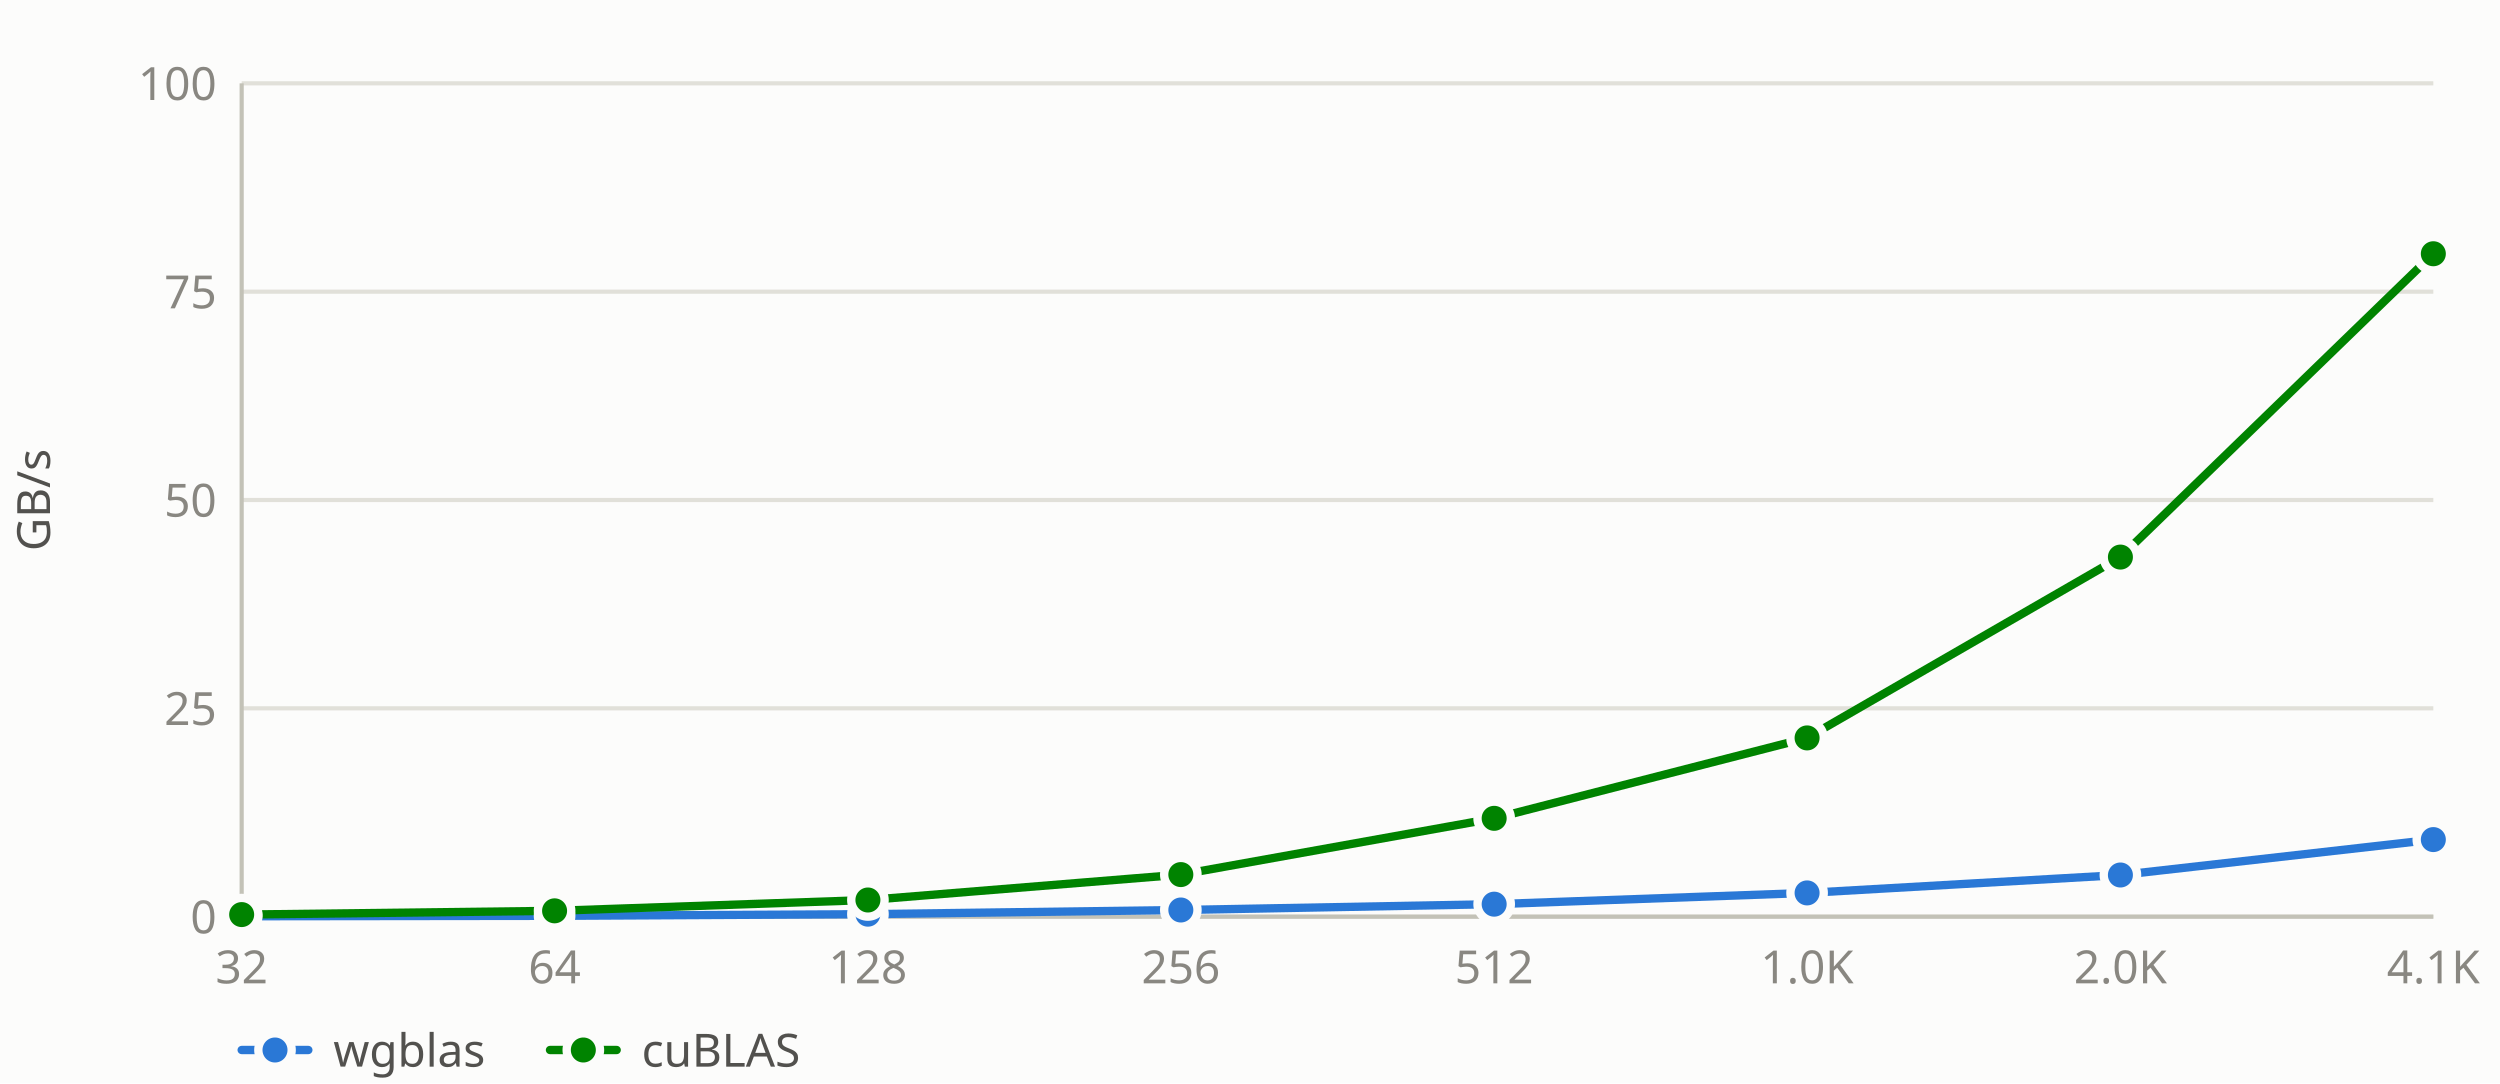
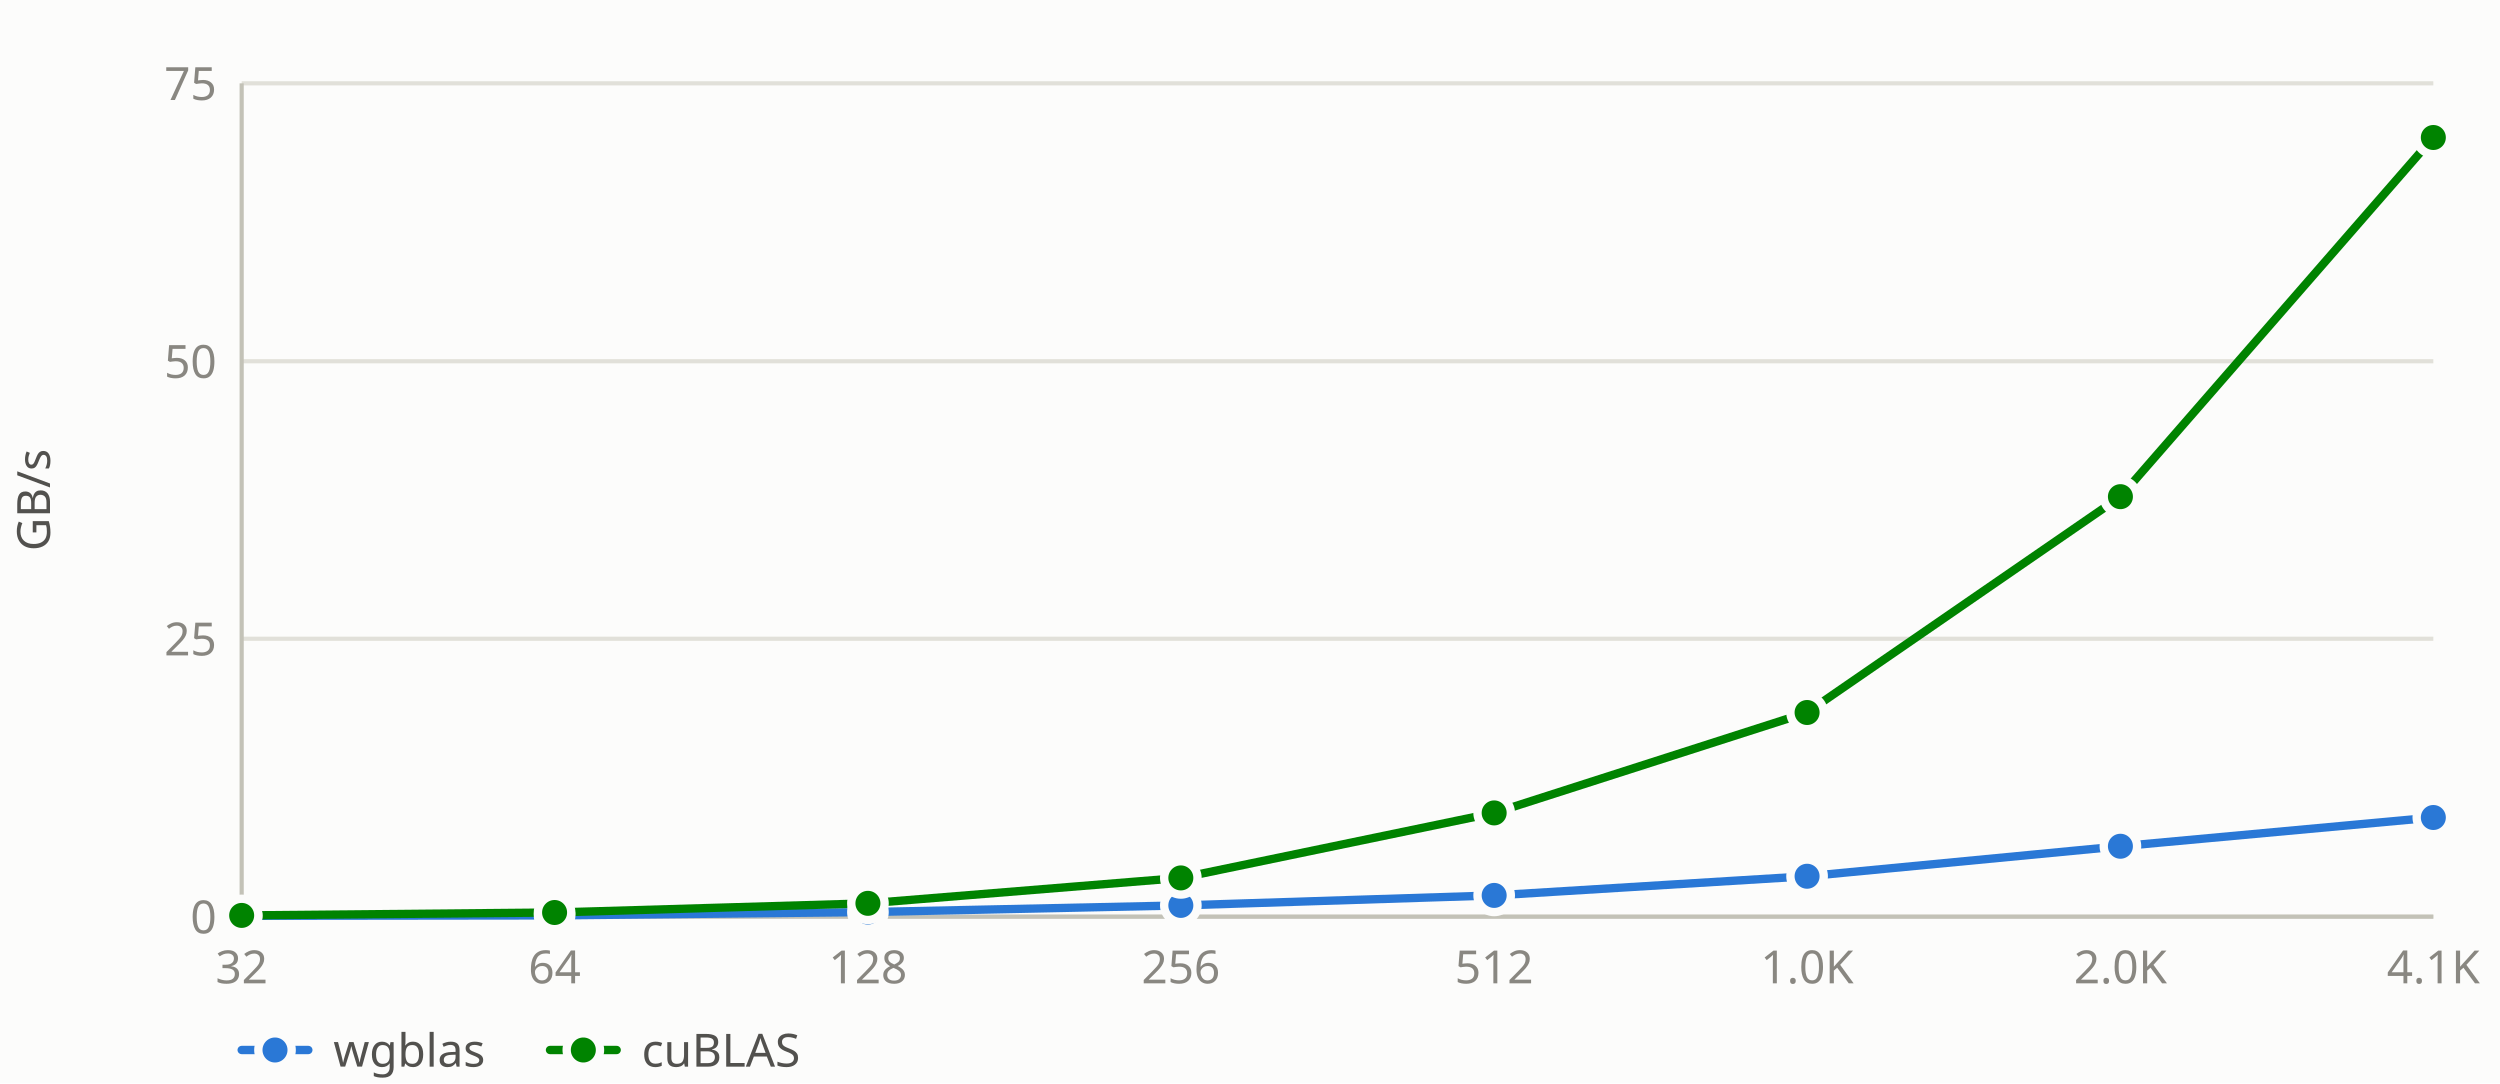
<svg xmlns="http://www.w3.org/2000/svg" id="bc-strsv-default-nvidia_geforce_gtx_1650-gbs" viewBox="0 0 600 260" width="600" height="260" role="img" aria-label="GB/s vs n">
  <style>#bc-strsv-default-nvidia_geforce_gtx_1650-gbs .bg{fill:#fcfcfb}#bc-strsv-default-nvidia_geforce_gtx_1650-gbs .gr{stroke:#e1e0d9;stroke-width:1;fill:none}#bc-strsv-default-nvidia_geforce_gtx_1650-gbs .ax{stroke:#c3c2b7;stroke-width:1;fill:none}#bc-strsv-default-nvidia_geforce_gtx_1650-gbs .at{fill:#898781;font:11px/1 system-ui,sans-serif}#bc-strsv-default-nvidia_geforce_gtx_1650-gbs .lt{fill:#52514e;font:11px/1 system-ui,sans-serif}#bc-strsv-default-nvidia_geforce_gtx_1650-gbs .ln1{stroke:#2a78d6;fill:none;stroke-width:2;stroke-linejoin:round;stroke-linecap:round}#bc-strsv-default-nvidia_geforce_gtx_1650-gbs .mk1{fill:#2a78d6;stroke:#fcfcfb;stroke-width:2}#bc-strsv-default-nvidia_geforce_gtx_1650-gbs .ln2{stroke:#008300;fill:none;stroke-width:2;stroke-linejoin:round;stroke-linecap:round}#bc-strsv-default-nvidia_geforce_gtx_1650-gbs .mk2{fill:#008300;stroke:#fcfcfb;stroke-width:2}@media(prefers-color-scheme:dark){#bc-strsv-default-nvidia_geforce_gtx_1650-gbs .bg{fill:#1a1a19}#bc-strsv-default-nvidia_geforce_gtx_1650-gbs .gr{stroke:#2c2c2a}#bc-strsv-default-nvidia_geforce_gtx_1650-gbs .ax{stroke:#383835}#bc-strsv-default-nvidia_geforce_gtx_1650-gbs .at{fill:#898781}#bc-strsv-default-nvidia_geforce_gtx_1650-gbs .lt{fill:#c3c2b7}#bc-strsv-default-nvidia_geforce_gtx_1650-gbs .ln1{stroke:#3987e5}#bc-strsv-default-nvidia_geforce_gtx_1650-gbs .mk1{fill:#3987e5;stroke:#1a1a19}#bc-strsv-default-nvidia_geforce_gtx_1650-gbs .ln2{stroke:#008300}#bc-strsv-default-nvidia_geforce_gtx_1650-gbs .mk2{fill:#008300;stroke:#1a1a19}}:root[data-theme=dark] #bc-strsv-default-nvidia_geforce_gtx_1650-gbs .bg{fill:#1a1a19}:root[data-theme=dark] #bc-strsv-default-nvidia_geforce_gtx_1650-gbs .gr{stroke:#2c2c2a}:root[data-theme=dark] #bc-strsv-default-nvidia_geforce_gtx_1650-gbs .ax{stroke:#383835}:root[data-theme=dark] #bc-strsv-default-nvidia_geforce_gtx_1650-gbs .lt{fill:#c3c2b7}:root[data-theme=dark] #bc-strsv-default-nvidia_geforce_gtx_1650-gbs .ln1{stroke:#3987e5}:root[data-theme=dark] #bc-strsv-default-nvidia_geforce_gtx_1650-gbs .mk1{fill:#3987e5;stroke:#1a1a19}:root[data-theme=dark] #bc-strsv-default-nvidia_geforce_gtx_1650-gbs .mk2{stroke:#1a1a19}</style>
  <rect class="bg" width="600" height="260" />
  <line class="gr" x1="58" y1="220.0" x2="584" y2="220.0" />
-   <line class="gr" x1="58" y1="170.0" x2="584" y2="170.0" />
-   <line class="gr" x1="58" y1="120.0" x2="584" y2="120.0" />
-   <line class="gr" x1="58" y1="70.0" x2="584" y2="70.0" />
+   <line class="gr" x1="58" y1="153.3" x2="584" y2="153.3" />
+   <line class="gr" x1="58" y1="86.7" x2="584" y2="86.7" />
  <line class="gr" x1="58" y1="20.0" x2="584" y2="20.0" />
  <line class="ax" x1="58" y1="20" x2="58" y2="220" />
  <line class="ax" x1="58" y1="220" x2="584" y2="220" />
  <text class="at" x="52" y="224.0" text-anchor="end">0</text>
-   <text class="at" x="52" y="174.0" text-anchor="end">25</text>
-   <text class="at" x="52" y="124.0" text-anchor="end">50</text>
-   <text class="at" x="52" y="74.0" text-anchor="end">75</text>
-   <text class="at" x="52" y="24.0" text-anchor="end">100</text>
+   <text class="at" x="52" y="157.3" text-anchor="end">25</text>
+   <text class="at" x="52" y="90.7" text-anchor="end">50</text>
+   <text class="at" x="52" y="24.0" text-anchor="end">75</text>
  <text class="lt" x="12" y="120.0" text-anchor="middle" transform="rotate(-90 12 120.0)">GB/s</text>
  <text class="at" x="58.0" y="236" text-anchor="middle">32</text>
  <text class="at" x="133.1" y="236" text-anchor="middle">64</text>
  <text class="at" x="208.3" y="236" text-anchor="middle">128</text>
  <text class="at" x="283.4" y="236" text-anchor="middle">256</text>
  <text class="at" x="358.6" y="236" text-anchor="middle">512</text>
  <text class="at" x="433.7" y="236" text-anchor="middle">1.0K</text>
  <text class="at" x="508.9" y="236" text-anchor="middle">2.0K</text>
  <text class="at" x="584.0" y="236" text-anchor="middle">4.1K</text>
-   <polyline class="ln1" points="58.0,219.9 133.1,219.8 208.3,219.4 283.4,218.4 358.6,217.0 433.7,214.3 508.9,210.0 584.0,201.5" />
-   <polyline class="ln2" points="58.0,219.5 133.1,218.6 208.3,216.0 283.4,209.9 358.6,196.4 433.7,177.1 508.9,133.7 584.0,60.9" />
-   <circle class="mk1" cx="58.0" cy="219.9" r="4" />
-   <circle class="mk1" cx="133.1" cy="219.8" r="4" />
-   <circle class="mk1" cx="208.3" cy="219.4" r="4" />
-   <circle class="mk1" cx="283.4" cy="218.4" r="4" />
-   <circle class="mk1" cx="358.6" cy="217.0" r="4" />
-   <circle class="mk1" cx="433.7" cy="214.3" r="4" />
-   <circle class="mk1" cx="508.9" cy="210.0" r="4" />
-   <circle class="mk1" cx="584.0" cy="201.5" r="4" />
-   <circle class="mk2" cx="58.0" cy="219.5" r="4" />
-   <circle class="mk2" cx="133.1" cy="218.6" r="4" />
-   <circle class="mk2" cx="208.3" cy="216.0" r="4" />
-   <circle class="mk2" cx="283.4" cy="209.9" r="4" />
-   <circle class="mk2" cx="358.6" cy="196.4" r="4" />
-   <circle class="mk2" cx="433.7" cy="177.1" r="4" />
-   <circle class="mk2" cx="508.9" cy="133.7" r="4" />
-   <circle class="mk2" cx="584.0" cy="60.9" r="4" />
+   <polyline class="ln1" points="58.0,219.8 133.1,219.7 208.3,218.9 283.4,217.3 358.6,214.9 433.7,210.3 508.9,203.1 584.0,196.2" />
+   <polyline class="ln2" points="58.0,219.7 133.1,219.0 208.3,216.8 283.4,210.7 358.6,195.1 433.7,171.0 508.9,119.2 584.0,33.0" />
+   <circle class="mk1" cx="58.0" cy="219.8" r="4" />
+   <circle class="mk1" cx="133.1" cy="219.7" r="4" />
+   <circle class="mk1" cx="208.3" cy="218.9" r="4" />
+   <circle class="mk1" cx="283.4" cy="217.3" r="4" />
+   <circle class="mk1" cx="358.6" cy="214.9" r="4" />
+   <circle class="mk1" cx="433.7" cy="210.3" r="4" />
+   <circle class="mk1" cx="508.9" cy="203.1" r="4" />
+   <circle class="mk1" cx="584.0" cy="196.2" r="4" />
+   <circle class="mk2" cx="58.0" cy="219.7" r="4" />
+   <circle class="mk2" cx="133.1" cy="219.0" r="4" />
+   <circle class="mk2" cx="208.3" cy="216.8" r="4" />
+   <circle class="mk2" cx="283.4" cy="210.7" r="4" />
+   <circle class="mk2" cx="358.6" cy="195.1" r="4" />
+   <circle class="mk2" cx="433.7" cy="171.0" r="4" />
+   <circle class="mk2" cx="508.9" cy="119.2" r="4" />
+   <circle class="mk2" cx="584.0" cy="33.0" r="4" />
  <line class="ln1" x1="58" y1="252" x2="74" y2="252" />
  <circle class="mk1" cx="66" cy="252" r="4" />
  <text class="lt" x="80" y="256">wgblas</text>
  <line class="ln2" x1="132" y1="252" x2="148" y2="252" />
  <circle class="mk2" cx="140" cy="252" r="4" />
  <text class="lt" x="154" y="256">cuBLAS</text>
</svg>
